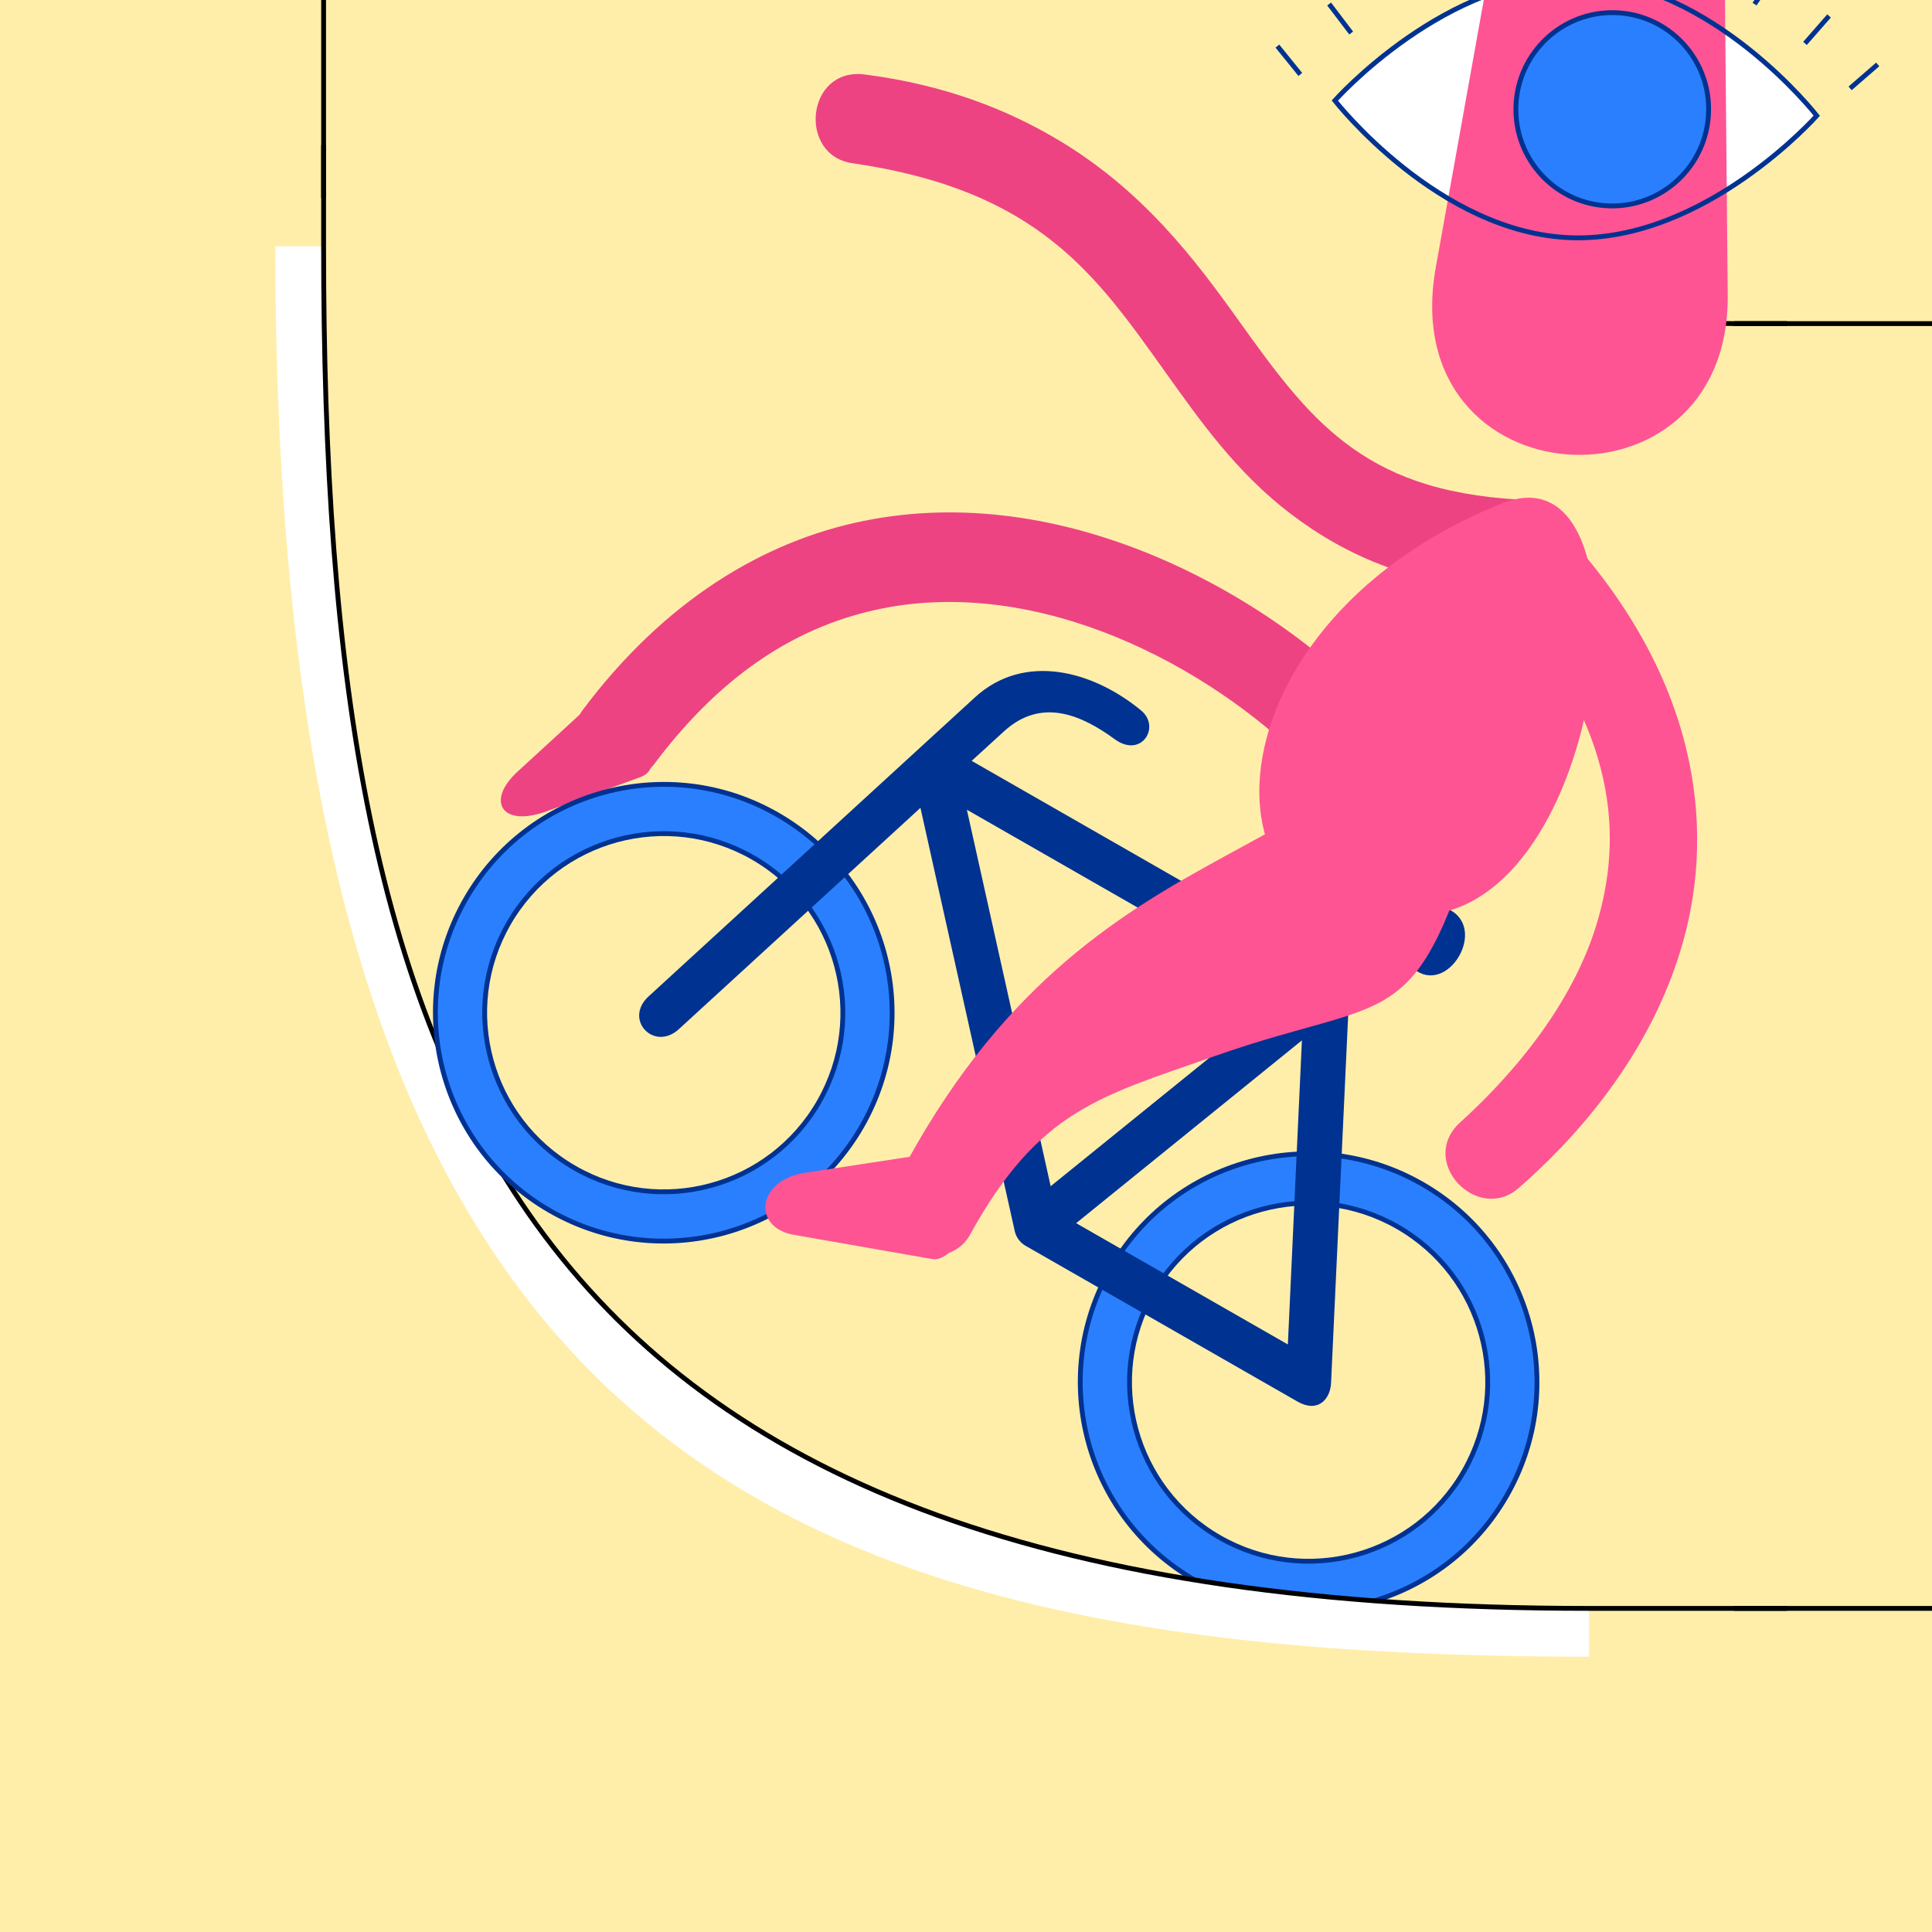
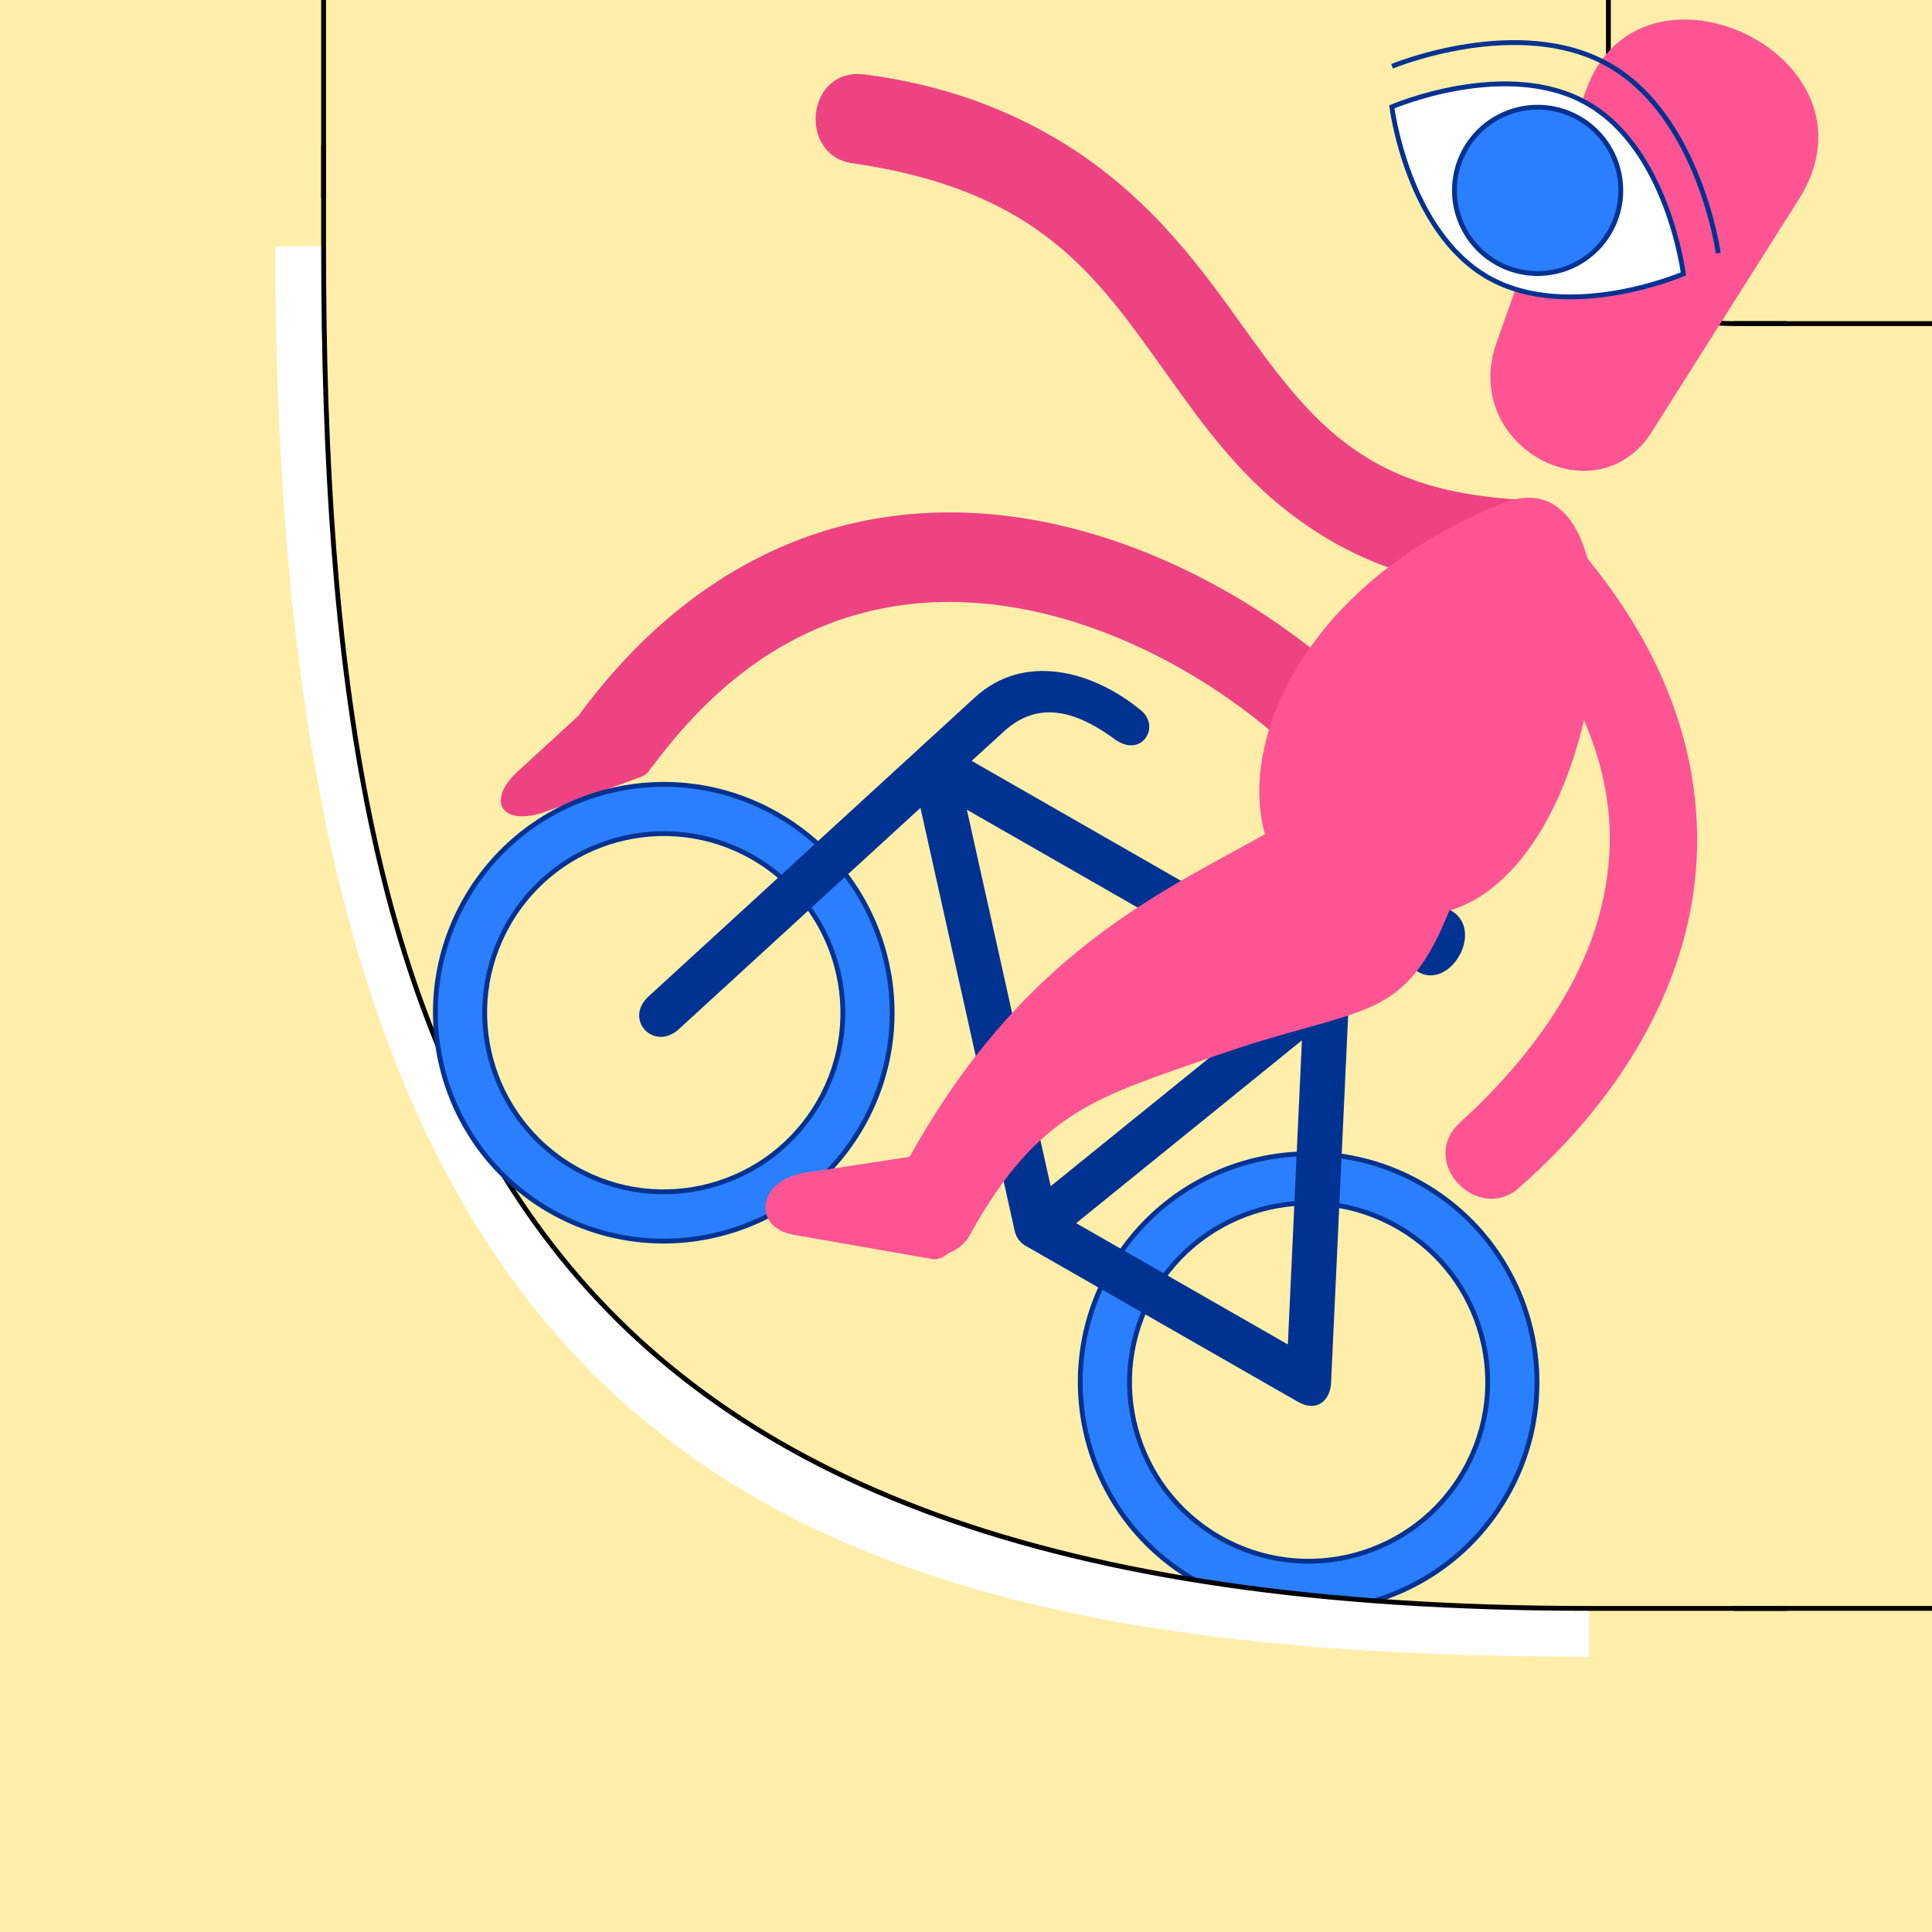
<svg xmlns="http://www.w3.org/2000/svg" style="display:inline" version="1.1" id="svg2902" height="400" width="400">
  <defs id="defs2904">
    <clipPath clipPathUnits="userSpaceOnUse" id="clipPath5174">
      <path id="path5176" style="opacity:0.5;fill:#00ff00;stroke:#00ff00;stroke-width:1px;stroke-linecap:square;display:inline" d="m 436.27,600.114 -232.095,134 -169.5,-293.583 232.095,-134 z" />
    </clipPath>
    <clipPath clipPathUnits="userSpaceOnUse" id="clipPath5174-5">
      <path id="path5176-9" style="opacity:0.5;fill:#00ff00;stroke:#00ff00;stroke-width:1px;stroke-linecap:square;display:inline" d="m 436.27,600.114 -232.095,134 -169.5,-293.583 232.095,-134 z" />
    </clipPath>
    <clipPath clipPathUnits="userSpaceOnUse" id="clipPath3238">
      <path d="m 461.27,643.416 -232.095,134 -169.5,-293.583 232.095,-134 z" style="opacity:0.5;fill:#00ff00;stroke:#00ff00;stroke-width:1px;stroke-linecap:square;display:inline" id="path3240" />
    </clipPath>
  </defs>
  <g id="bg">
    <path style="fill:#ffeeaa" d="M 400,0 400,400 0,400 0,0 z" id="bgrect" />
  </g>
  <g id="XX_referenz" style="display:none">
    <path id="innerframe" style="fill:none;stroke:#ff0000;stroke-width:1" d="m 40.5,40.5 319,0 0,319 -319,0 0,-319 z" />
    <path id="outerframe" style="fill:none;stroke:#ff0000;stroke-width:1" d="m 30.5,30.5 339,0 0,339 -339,0 0,-339 z" />
    <path style="opacity:0.5;fill:none;stroke:#ffc200;stroke-width:1px;stroke-linecap:square" d="m 189,30.5 0,10" id="ref-S-top-1" />
    <path style="opacity:0.5;fill:none;stroke:#ffc200;stroke-width:1px;stroke-linecap:square" d="m 191,30.5 0,10" id="ref-S-top-2" />
    <path style="opacity:0.5;fill:none;stroke:#ffc200;stroke-width:1px;stroke-linecap:square" d="m 209,30.5 0,10" id="ref-S-top-3" />
    <path style="opacity:0.5;fill:none;stroke:#ffc200;stroke-width:1px;stroke-linecap:square" d="m 211,30.5 0,10" id="ref-S-top-4" />
    <path style="opacity:0.5;fill:none;stroke:#00ff00;stroke-width:1px;stroke-linecap:square" d="m 199,30.5 0,10" id="ref-I-top-1" />
    <path style="opacity:0.5;fill:none;stroke:#00ff00;stroke-width:1px;stroke-linecap:square" d="m 201,30.5 0,10" id="ref-I-top-2" />
    <path style="opacity:0.5;fill:none;stroke:#00ffcc;stroke-width:1px;stroke-linecap:square" d="m 66,30.5 0,10" id="ref-C-top-1" />
    <path style="opacity:0.5;fill:none;stroke:#00ffcc;stroke-width:1px;stroke-linecap:square" d="m 68,30.5 0,10" id="ref-C-top-2" />
    <path style="opacity:0.5;fill:none;stroke:#00ffcc;stroke-width:1px;stroke-linecap:square" d="m 92,30.5 0,10" id="ref-C-top-3" />
    <path style="opacity:0.5;fill:none;stroke:#00ffcc;stroke-width:1px;stroke-linecap:square" d="m 94,30.5 0,10" id="ref-C-top-4" />
    <path style="opacity:0.5;fill:none;stroke:#00ffcc;stroke-width:1px;stroke-linecap:square" d="m 306,30.5 0,10" id="ref-C-top-5" />
    <path style="opacity:0.5;fill:none;stroke:#00ffcc;stroke-width:1px;stroke-linecap:square" d="m 308,30.5 0,10" id="ref-C-top-6" />
    <path style="opacity:0.5;fill:none;stroke:#00ffcc;stroke-width:1px;stroke-linecap:square" d="m 332,30.5 0,10" id="ref-C-top-7" />
    <path style="opacity:0.5;fill:none;stroke:#00ffcc;stroke-width:1px;stroke-linecap:square" d="m 334,30.5 0,10" id="ref-C-top-8" />
    <path style="opacity:0.5;fill:none;stroke:#ffc200;stroke-width:1px;stroke-linecap:square" d="m 369.5,189 -10,0" id="ref-S-right-1" />
    <path style="opacity:0.5;fill:none;stroke:#ffc200;stroke-width:1px;stroke-linecap:square" d="m 369.5,191 -10,0" id="ref-S-right-2" />
    <path style="opacity:0.5;fill:none;stroke:#ffc200;stroke-width:1px;stroke-linecap:square" d="m 369.5,209 -10,0" id="ref-S-right-3" />
    <path style="opacity:0.5;fill:none;stroke:#ffc200;stroke-width:1px;stroke-linecap:square" d="m 369.5,211 -10,0" id="ref-S-right-4" />
    <path style="opacity:0.5;fill:none;stroke:#00ff00;stroke-width:1px;stroke-linecap:square" d="m 369.5,199 -10,0" id="ref-I-right-1" />
    <path style="opacity:0.5;fill:none;stroke:#00ff00;stroke-width:1px;stroke-linecap:square" d="m 369.5,201 -10,0" id="ref-I-right-2" />
    <path style="opacity:0.5;fill:none;stroke:#00ffcc;stroke-width:1px;stroke-linecap:square" d="m 369.5,66 -10,0" id="ref-C-right-1" />
    <path style="opacity:0.5;fill:none;stroke:#00ffcc;stroke-width:1px;stroke-linecap:square" d="m 369.5,68 -10,0" id="ref-C-right-2" />
    <path style="opacity:0.5;fill:none;stroke:#00ffcc;stroke-width:1px;stroke-linecap:square" d="m 369.5,92 -10,0" id="ref-C-right-3" />
    <path style="opacity:0.5;fill:none;stroke:#00ffcc;stroke-width:1px;stroke-linecap:square" d="m 369.5,94 -10,0" id="ref-C-right-4" />
    <path style="opacity:0.5;fill:none;stroke:#00ffcc;stroke-width:1px;stroke-linecap:square" d="m 369.5,306 -10,0" id="ref-C-right-5" />
    <path style="opacity:0.5;fill:none;stroke:#00ffcc;stroke-width:1px;stroke-linecap:square" d="m 369.5,308 -10,0" id="ref-C-right-6" />
    <path style="opacity:0.5;fill:none;stroke:#00ffcc;stroke-width:1px;stroke-linecap:square" d="m 369.5,332 -10,0" id="ref-C-right-7" />
    <path style="opacity:0.5;fill:none;stroke:#00ffcc;stroke-width:1px;stroke-linecap:square" d="m 369.5,334 -10,0" id="ref-C-right-8" />
    <path style="opacity:0.5;fill:none;stroke:#ffc200;stroke-width:1px;stroke-linecap:square" d="m 189,369.5 0,-10" id="ref-S-bottom-1" />
    <path style="opacity:0.5;fill:none;stroke:#ffc200;stroke-width:1px;stroke-linecap:square" d="m 191,369.5 0,-10" id="ref-S-bottom-2" />
    <path style="opacity:0.5;fill:none;stroke:#ffc200;stroke-width:1px;stroke-linecap:square" d="m 209,369.5 0,-10" id="ref-S-bottom-3" />
    <path style="opacity:0.5;fill:none;stroke:#ffc200;stroke-width:1px;stroke-linecap:square" d="m 211,369.5 0,-10" id="ref-S-bottom-4" />
    <path style="opacity:0.5;fill:none;stroke:#00ff00;stroke-width:1px;stroke-linecap:square" d="m 199,369.5 0,-10" id="ref-I-bottom-1" />
    <path style="opacity:0.5;fill:none;stroke:#00ff00;stroke-width:1px;stroke-linecap:square" d="m 201,369.5 0,-10" id="ref-I-bottom-2" />
    <path style="opacity:0.5;fill:none;stroke:#00ffcc;stroke-width:1px;stroke-linecap:square" d="m 66,369.5 0,-10" id="ref-C-bottom-1" />
    <path style="opacity:0.5;fill:none;stroke:#00ffcc;stroke-width:1px;stroke-linecap:square" d="m 68,369.5 0,-10" id="ref-C-bottom-2" />
    <path style="opacity:0.5;fill:none;stroke:#00ffcc;stroke-width:1px;stroke-linecap:square" d="m 92,369.5 0,-10" id="ref-C-bottom-3" />
    <path style="opacity:0.5;fill:none;stroke:#00ffcc;stroke-width:1px;stroke-linecap:square" d="m 94,369.5 0,-10" id="ref-C-bottom-4" />
    <path style="opacity:0.5;fill:none;stroke:#00ffcc;stroke-width:1px;stroke-linecap:square" d="m 306,369.5 0,-10" id="ref-C-bottom-5" />
    <path style="opacity:0.5;fill:none;stroke:#00ffcc;stroke-width:1px;stroke-linecap:square" d="m 308,369.5 0,-10" id="ref-C-bottom-6" />
    <path style="opacity:0.5;fill:none;stroke:#00ffcc;stroke-width:1px;stroke-linecap:square" d="m 332,369.5 0,-10" id="ref-C-bottom-7" />
    <path style="opacity:0.5;fill:none;stroke:#00ffcc;stroke-width:1px;stroke-linecap:square" d="m 334,369.5 0,-10" id="ref-C-bottom-8" />
    <path style="opacity:0.5;fill:none;stroke:#ffc200;stroke-width:1px;stroke-linecap:square" d="m 30.5,189 10,0" id="ref-S-left-1" />
    <path style="opacity:0.5;fill:none;stroke:#ffc200;stroke-width:1px;stroke-linecap:square" d="m 30.5,191 10,0" id="ref-S-left-2" />
    <path style="opacity:0.5;fill:none;stroke:#ffc200;stroke-width:1px;stroke-linecap:square" d="m 30.5,209 10,0" id="ref-S-left-3" />
    <path style="opacity:0.5;fill:none;stroke:#ffc200;stroke-width:1px;stroke-linecap:square" d="m 30.5,211 10,0" id="ref-S-left-4" />
    <path style="opacity:0.5;fill:none;stroke:#00ff00;stroke-width:1px;stroke-linecap:square" d="m 40.5,199 -10,0" id="ref-I-left-1" />
    <path style="opacity:0.5;fill:none;stroke:#00ff00;stroke-width:1px;stroke-linecap:square" d="m 40.5,201 -10,0" id="ref-I-left-2" />
    <path style="opacity:0.5;fill:none;stroke:#00ffcc;stroke-width:1px;stroke-linecap:square" d="m 30.5,66 10,0" id="ref-C-left-1" />
    <path style="opacity:0.5;fill:none;stroke:#00ffcc;stroke-width:1px;stroke-linecap:square" d="m 30.5,68 10,0" id="ref-C-left-2" />
    <path style="opacity:0.5;fill:none;stroke:#00ffcc;stroke-width:1px;stroke-linecap:square" d="m 30.5,92 10,0" id="ref-C-left-3" />
    <path style="opacity:0.5;fill:none;stroke:#00ffcc;stroke-width:1px;stroke-linecap:square" d="m 30.5,94 10,0" id="ref-C-left-4" />
    <path style="opacity:0.5;fill:none;stroke:#00ffcc;stroke-width:1px;stroke-linecap:square" d="m 30.5,306 10,0" id="ref-C-left-5" />
    <path style="opacity:0.5;fill:none;stroke:#00ffcc;stroke-width:1px;stroke-linecap:square" d="m 30.5,308 10,0" id="ref-C-left-6" />
    <path style="opacity:0.5;fill:none;stroke:#00ffcc;stroke-width:1px;stroke-linecap:square" d="m 30.5,332 10,0" id="ref-C-left-7" />
    <path style="opacity:0.5;fill:none;stroke:#00ffcc;stroke-width:1px;stroke-linecap:square" d="m 30.5,334 10,0" id="ref-C-left-8" />
    <path style="fill:none;stroke:#000000;stroke-width:1px;stroke-linecap:butt" d="m 190,30 0,11" id="S-top-1" />
    <path style="fill:none;stroke:#000000;stroke-width:1px;stroke-linecap:butt" d="m 210,30 0,11" id="S-top-2" />
    <path style="fill:none;stroke:#000000;stroke-width:1px;stroke-linecap:butt" d="m 370,190 -11,0" id="S-right-1" />
    <path style="fill:none;stroke:#000000;stroke-width:1px;stroke-linecap:butt" d="m 370,210 -11,0" id="S-right-2" />
    <path style="fill:none;stroke:#000000;stroke-width:1px;stroke-linecap:butt" d="m 190,370 0,-11" id="S-bottom-1" />
    <path style="fill:none;stroke:#000000;stroke-width:1px;stroke-linecap:butt" d="m 210,370 0,-11" id="S-bottom-2" />
    <path style="fill:none;stroke:#000000;stroke-width:1px;stroke-linecap:butt" d="m 30,190 11,0" id="S-left-1" />
    <path style="fill:none;stroke:#000000;stroke-width:1px;stroke-linecap:butt" d="m 30,210 11,0" id="S-left-2" />
    <path style="fill:none;stroke:#000000;stroke-width:1px;stroke-linecap:butt" d="m 200,30 0,11" id="I-top-1" />
    <path style="fill:none;stroke:#000000;stroke-width:1px;stroke-linecap:butt" d="m 370,200 -11,0" id="I-right-1" />
    <path style="fill:none;stroke:#000000;stroke-width:1px;stroke-linecap:butt" d="m 200,370 0,-11" id="I-bottom-1" />
    <path style="fill:none;stroke:#000000;stroke-width:1px;stroke-linecap:butt" d="m 41,200 -11,0" id="I-left-1" />
    <path style="fill:none;stroke:#000000;stroke-width:1px;stroke-linecap:butt" d="m 67,30 0,11" id="C-top-1" />
    <path style="fill:none;stroke:#000000;stroke-width:1px;stroke-linecap:butt" d="m 93,30 0,11" id="C-top-2" />
    <path style="fill:none;stroke:#000000;stroke-width:1px;stroke-linecap:butt" d="m 307,30 0,11" id="C-top-3" />
    <path style="fill:none;stroke:#000000;stroke-width:1px;stroke-linecap:butt" d="m 333,30 0,11" id="C-top-4" />
    <path style="fill:none;stroke:#000000;stroke-width:1px;stroke-linecap:butt" d="m 370,67 -11,0" id="C-right-1" />
    <path style="fill:none;stroke:#000000;stroke-width:1px;stroke-linecap:butt" d="m 370,93 -11,0" id="C-right-2" />
    <path style="fill:none;stroke:#000000;stroke-width:1px;stroke-linecap:butt" d="m 370,307 -11,0" id="C-right-3" />
    <path style="fill:none;stroke:#000000;stroke-width:1px;stroke-linecap:butt" d="m 370,333 -11,0" id="C-right-4" />
    <path style="fill:none;stroke:#000000;stroke-width:1px;stroke-linecap:butt" d="m 67,370 0,-11" id="C-bottom-1" />
    <path style="fill:none;stroke:#000000;stroke-width:1px;stroke-linecap:butt" d="m 93,370 0,-11" id="C-bottom-2" />
    <path style="fill:none;stroke:#000000;stroke-width:1px;stroke-linecap:butt" d="m 307,370 0,-11" id="C-bottom-3" />
    <path style="fill:none;stroke:#000000;stroke-width:1px;stroke-linecap:butt" d="m 333,370 0,-11" id="C-bottom-4" />
    <path style="fill:none;stroke:#000000;stroke-width:1px;stroke-linecap:butt" d="m 30,67 11,0" id="C-left-1" />
    <path style="fill:none;stroke:#000000;stroke-width:1px;stroke-linecap:butt" d="m 30,93 11,0" id="C-left-2" />
    <path style="fill:none;stroke:#000000;stroke-width:1px;stroke-linecap:butt" d="m 30,307 11,0" id="C-left-3" />
    <path style="fill:none;stroke:#000000;stroke-width:1px;stroke-linecap:butt" d="m 30,333 11,0" id="C-left-4" />
  </g>
  <g id="g3258">
    <path style="fill:none;stroke:#000000;stroke-width:1px;stroke-linecap:butt;display:inline" d="m 333,-350 0,391" id="path3266" />
    <path style="fill:none;stroke:#000000;stroke-width:1px;stroke-linecap:butt;display:inline" d="m 359,67 581,0" id="path3260" />
    <path style="fill:none;stroke:#000000;stroke-width:1px;stroke-linecap:butt;display:inline" d="m 940,333 -581,0" id="path3270" />
    <path style="fill:none;stroke:#000000;stroke-width:1px;stroke-linecap:butt;display:inline" d="m 67,41 0,-391" id="path3262" />
  </g>
  <g id="layer1" style="display:inline">
    <path style="fill:#2a7ffe;stroke:none;display:inline" d="m 294.435,245.141 c -22.654,-12.978 -51.539,-5.134 -64.517,17.52 -12.978,22.654 -5.134,51.539 17.52,64.517 22.654,12.978 51.539,5.134 64.517,-17.52 12.978,-22.654 5.134,-51.539 -17.52,-64.517 z m -5.068,8.847 c 17.768,10.179 23.92,32.834 13.741,50.601 -10.179,17.768 -32.833,23.92 -50.601,13.741 -17.768,-10.179 -23.92,-32.834 -13.741,-50.601 10.179,-17.768 32.833,-23.92 50.601,-13.741 z" id="path4117" />
    <path id="path4075" d="m 311.955,309.658 c -12.978,22.654 -41.863,30.498 -64.517,17.52 -22.654,-12.978 -30.498,-41.863 -17.52,-64.517 12.978,-22.654 41.863,-30.498 64.517,-17.52 22.654,12.978 30.498,41.863 17.52,64.517 z" style="fill:none;stroke:#003291;stroke-width:1px;display:inline" />
    <path style="fill:none;stroke:#003291;stroke-width:1px;display:inline" d="m 303.108,304.589 c -10.179,17.768 -32.833,23.92 -50.601,13.741 -17.768,-10.179 -23.92,-32.834 -13.741,-50.601 10.179,-17.768 32.833,-23.92 50.601,-13.741 17.768,10.179 23.92,32.834 13.741,50.601 z" id="path4077" />
  </g>
  <g id="layer2" style="display:inline">
    <path style="fill:#ffffff;stroke:none" d="m 57,51 c 0,246.434 98.663,292 272,292 l 0,-10 C 106.295,333 67,227.281 67,51 z" id="path3790" />
    <path style="fill:none;stroke:#000000;stroke-width:1px;stroke-linecap:butt;display:inline" d="m 333,30 0,11 c 0,17.482 10.087,26 26,26 l 11,0" id="C-top-4-6" />
    <path style="fill:none;stroke:#000000;stroke-width:1px;stroke-linecap:butt;display:inline" d="m 370,333 -41,0 C 106.295,333 67,227.281 67,51 l 0,-21" id="C-right-4-5" />
  </g>
-   <g id="layer4" style="display:inline" zpos="500">
+   <g id="layer4" style="display:none" zpos="500">
    <path style="fill:#ffffff;stroke:none" d="m 327.121,-4.446 c 27.555,0.867 49.026,28.405 49.026,28.405 0,0 -23.2,26.132 -50.755,25.265 -27.555,-0.867 -49.028,-28.406 -49.028,-28.406 0,0 23.202,-26.132 50.757,-25.265 z" id="path5019-3" />
  </g>
  <g id="layer3" style="display:none" zpos="500">
    <path id="path4704-3" d="m 338.316,94.642 c -38.405,-3.615 -66.434,-39.712 -66.434,-39.712 0,0 34.1,-28.825 72.505,-25.21 38.405,3.615 66.569,38.301 66.569,38.301 0,0 -34.235,30.237 -72.64,26.622 z" style="fill:#ffffff;stroke:none" />
  </g>
  <g id="g4122" style="display:none" zpos="500">
    <path style="fill:#ed4383;stroke:none" d="m 316.768,103.753 c -15.792,-4.639 -30.057,-3.03 -41.951,-2.445 -11.894,0.585 -21.206,0.591 -29.998,-3.654 -8.781,-4.24 -13.219,-9.495 -19.391,-17.741 -6.172,-8.246 -13.454,-19.345 -26.696,-31.406 -9.081,-8.271 -22.426,4.275 -12.671,13.572 11.511,10.97 17.914,20.147 24.5,28.946 6.586,8.799 13.962,17.381 26.221,23.3 13.391,6.466 26.694,6.097 38.959,5.494 12.265,-0.603 23.644,-0.662 36.275,1.864 12.923,2.584 15.215,-14.857 4.752,-17.93 z" id="path4124" />
  </g>
  <g style="display:none" id="g4264" zpos="500">
    <path style="fill:#ed4383;stroke:none" d="m 314.84,120.245 c 29.233,5.317 35.772,15.335 49.626,34.12 13.854,18.785 23.714,30.833 47.9,48.668 6.862,5.06 13.614,-3.073 5.283,-9.461 -21.812,-16.726 -28.125,-27.631 -42.497,-47.815 -14.372,-20.185 -28.251,-35.72 -57.53,-42.037 -12.957,-2.796 -13.425,14.59 -2.783,16.526 z" id="path74" />
  </g>
  <g id="g4272" style="display:none" zpos="500">
    <path style="fill:#ed4383;stroke:none" d="m 312.868,103.567 c -14.71,2.387 -21.942,1.374 -28.925,0.299 -6.982,-1.074 -15.225,-2.261 -25.223,1.53 -9.418,3.571 -14.25,10.809 -18.216,15.87 -3.966,5.061 -6.887,8.439 -12.965,10.51 -12.056,4.109 -5.384,21.388 5.926,17.549 10.835,-3.678 17.287,-11.083 21.632,-16.628 4.346,-5.545 6.772,-8.716 10.186,-10.01 6.336,-2.402 8.557,-1.623 15.823,-0.505 7.266,1.118 18.131,2.876 34.807,-0.312 12.359,-2.362 7.92,-20.082 -3.046,-18.303 z" id="path4274" />
  </g>
  <g style="display:none" id="g4276" zpos="500">
    <path style="fill:#ed4383;stroke:none" d="m 229.146,16.703 c -1.878,30.975 3.849,55.617 18.33,73.437 14.481,17.82 36.911,27.948 65.618,31.759 12.162,1.615 13.907,-16.703 2.597,-18.364 C 289.779,99.731 272.576,91.619 261.873,78.448 251.171,65.277 246.391,46.033 247.63,17.767 248.184,5.149 229.824,5.509 229.146,16.703 z" id="path4278" />
  </g>
  <g id="g4280" style="display:inline" zpos="500">
    <path style="fill:#ed4383;stroke:none" d="M 219.092,28.97 C 208.563,22.692 195.638,17.557 179.049,15.422 c -12.168,-1.566 -13.909,16.722 -2.597,18.364 38.658,5.611 50.49,23.225 64.843,43.289 7.177,10.032 14.669,20.743 25.965,29.34 11.296,8.598 26.282,15.506 46.675,15.567 12.287,0.037 12.327,-17.897 0.911,-18.528 C 297.493,102.495 286.934,98.091 278.477,91.654 270.019,85.217 263.588,76.336 256.387,66.27 247.386,53.687 236.639,39.433 219.092,28.97 z" id="path4282" />
  </g>
  <g id="g4126" style="display:none" zpos="500">
    <path style="fill:#ed4383;stroke:none" d="m 294.697,170.871 -67.092,-10.305 c -3.49,-0.536 -7.233,1.097 -9.173,4.048 l -35.891,54.572 c -7.55,11.48 10.073,18.481 15.51,10.22 l 32.652,-49.617 61.158,9.398 c 12.592,1.935 13.36,-16.699 2.837,-18.315 z" id="path4128" />
    <path style="fill:#ed4383;stroke:none" d="m 168.901,214.559 c -8.802,0.717 -10.309,6.351 -0.969,10.148 l 19.034,7.738 c 8.181,3.326 13.06,-20.423 6.439,-19.883 z" id="path4162-6" />
  </g>
  <g style="display:none" id="g4368" zpos="500">
    <path id="path4372" d="m 118.977,97.01 c -2.807,-8.374 -8.637,-8.486 -10.084,1.492 l -2.949,20.334 c -1.267,8.74 22.958,7.783 20.847,1.485 z" style="fill:#ed4383;stroke:none" />
    <path style="fill:#ed4383;stroke:none" d="m 208.151,129.882 c -31.24,0.569 -61.21,10.268 -86.536,-15.524 -8.594,-8.752 -22.174,5.628 -13.341,12.876 30.851,25.315 63.82,30.847 94.559,33.606 35.337,3.172 62.584,0.205 83.014,24.545 7.894,9.405 23.654,-15.586 15.671,-23.782 -28.483,-29.241 -55.846,-32.406 -93.368,-31.722 z" id="path4062-3" />
  </g>
  <g id="g4392" style="display:none" zpos="500">
    <path style="fill:#ed4383;stroke:none" d="m 288.79,171.315 -129.725,67.715 c -11.385,5.943 -2.113,21.984 8.586,16.402 L 297.357,187.75 c 11.128,-5.807 1.402,-21.639 -8.567,-16.436 z" id="path4396" />
  </g>
  <g style="display:inline" id="g4398" zpos="500">
    <path style="fill:#ed4383;stroke:none" d="m 251.097,120.879 c -4.166,-2.246 -8.493,-4.309 -12.99,-6.151 -17.985,-7.365 -38.544,-11.073 -59.259,-6.886 -20.715,4.188 -41.233,16.483 -58.255,39.223 -2.915,3.888 -2.03,10.079 1.859,12.994 3.888,2.915 10.079,2.029 12.994,-1.859 14.73,-19.678 30.785,-28.903 47.062,-32.193 16.277,-3.29 33.16,-0.429 48.573,5.883 15.412,6.312 29.234,16.09 38.817,25.709 9.583,9.619 13.88,19.914 13.888,21.754 0.052,12.279 18.24,11.829 18.557,0.394 0.355,-12.79 -7.916,-23.798 -19.3,-35.225 -8.538,-8.571 -19.447,-16.903 -31.945,-23.642 z" id="path4400" />
    <path id="path4372-5" d="m 107.126,159.785 c -6.508,5.971 -3.379,11.627 6.093,8.173 l 19.303,-7.039 c 8.297,-3.026 -7.698,-17.372 -12.592,-12.881 z" style="fill:#ed4383;stroke:none" />
  </g>
  <g id="g4071" style="display:inline" zpos="500">
    <path style="fill:#2a7ffe;stroke:none" d="m 160.924,168.657 c -22.654,-12.978 -51.539,-5.134 -64.517,17.52 -12.978,22.654 -5.134,51.539 17.52,64.517 22.654,12.978 51.539,5.134 64.517,-17.52 12.978,-22.654 5.134,-51.539 -17.52,-64.517 z m -5.068,8.847 c 17.768,10.179 23.92,32.834 13.741,50.601 -10.179,17.768 -32.833,23.92 -50.601,13.741 -17.768,-10.179 -23.92,-32.834 -13.741,-50.601 10.179,-17.768 32.833,-23.92 50.601,-13.741 z" id="path4112" />
    <path id="path4079" d="m 169.597,228.105 c -10.179,17.768 -32.833,23.92 -50.601,13.741 -17.768,-10.179 -23.92,-32.834 -13.741,-50.601 10.179,-17.768 32.833,-23.92 50.601,-13.741 17.768,10.179 23.92,32.834 13.741,50.601 z" style="fill:none;stroke:#003291;stroke-width:1px" />
    <path style="fill:none;stroke:#003291;stroke-width:1px" d="m 178.444,233.173 c -12.978,22.654 -41.863,30.498 -64.517,17.52 -22.654,-12.978 -30.498,-41.863 -17.52,-64.517 12.978,-22.654 41.863,-30.498 64.517,-17.52 22.654,12.978 30.498,41.863 17.52,64.517 z" id="path4073" />
    <path style="fill:#003291;stroke:none" d="m 201.846,144.385 -67.549,61.895 c -5.249,4.81 1.121,11.496 6.258,6.79 l 50.013,-45.814 19.531,87.656 c 0.28,1.257 1.116,2.377 2.234,3.016 0.089,0.051 54.985,31.499 56.3,32.252 4.233,2.425 6.791,-0.504 6.945,-3.81 l 3.669,-78.817 10.697,-8.649 3.389,2.164 c 7.103,4.536 15.048,-9.838 5.796,-13.148 l -20.279,-7.255 c -4.582,-1.639 -7.772,2.861 -2.977,6.128 l 6.979,4.755 -8.392,7.967 -73.29,-41.986 6.713,-6.124 c 7.798,-7.114 16.141,-3.299 22.915,1.644 5.517,4.026 9.578,-2.549 5.458,-5.953 -9.973,-8.239 -24.196,-12.07 -34.411,-2.71 z m -1.664,23.26 66.554,38.127 -49.207,39.822 z m 69.365,47.749 -2.909,62.962 -43.833,-25.111 z" id="path4081" />
  </g>
  <g style="display:none" id="g4138" zpos="500">
    <path style="fill:#fe5494;stroke:none" d="m 305.551,109.968 -21.112,67.311 c -3.836,12.229 14.077,16.985 17.68,5.499 l 21.112,-67.311 c 3.816,-12.168 -14.093,-16.937 -17.68,-5.499 z" id="path4140" />
  </g>
  <g id="g4150" style="display:inline" zpos="500">
    <path id="path4152" d="m 310.897,104.249 c -65.138,26.249 -63.193,95.426 -15.183,85.124 37.995,-3.742 47.001,-97.946 15.183,-85.124 z" style="fill:#fe5494;stroke:none" />
  </g>
  <g style="display:none" id="g4154" zpos="500">
    <path style="fill:#fe5494;stroke:none" d="m 310.897,104.249 c -69.275,26.621 -95.956,92.784 -20.456,86.244 30.026,-2.601 51.272,-98.086 20.456,-86.244 z" id="path4156" />
  </g>
  <g style="display:none" id="g4134" zpos="500">
    <path style="fill:#fe5494;stroke:none" d="m 230.576,249.695 6.043,-48.535 58.638,-12.075 c 12.355,-2.544 8.213,-33.9 -5.018,-28.69 l -62.992,24.803 c -2.8,1.102 -6.33,2.599 -6.631,5.593 l -5.385,53.532 z" id="path4136" />
    <path style="fill:#fe5494;stroke:none" d="m 202.171,247.101 c -7.871,4.006 -7.125,9.79 2.957,9.756 l 20.546,-0.069 c 8.831,-0.03 4.327,-23.852 -1.593,-20.839 z" id="path4162" />
  </g>
  <g id="g4196" style="display:none" zpos="500">
    <path id="path4200" d="m 370.437,296.335 c 0.539,8.815 -4.074,9.414 -9.117,0.683 l -9.754,-16.888 c -4.417,-7.648 17.094,-12.87 17.499,-6.239 z" style="fill:#fe5494;stroke:none" />
    <path style="fill:#fe5494;stroke:none" d="m 285.882,172.275 c -3.704,13.366 -7.062,23.985 -8.44,34.467 -1.378,10.483 -0.222,21.127 5.202,31.555 7.063,13.58 17.105,21.954 29.157,27.964 12.052,6.011 26.127,10.411 44.689,18.257 2.255,1.078 4.952,1.19 7.289,0.302 2.336,-0.887 4.28,-2.762 5.251,-5.065 0.971,-2.303 0.956,-5.003 -0.04,-7.295 -0.996,-2.292 -2.959,-4.145 -5.305,-5.007 -19.325,-8.169 -33.644,-12.804 -43.626,-17.781 -9.981,-4.978 -15.61,-9.547 -20.999,-19.908 -3.721,-7.153 -4.296,-12.6 -3.245,-20.597 1.051,-7.998 4.669,-18.17 7.939,-32.039 2.927,-12.416 -14.854,-15.745 -17.872,-4.853 z" id="path3835-7" />
  </g>
  <g style="display:none" id="g4220" zpos="500">
    <path style="fill:#fe5494;stroke:none" d="m 294.578,170.847 c -34.248,-3.251 -50.279,2.547 -63.274,33.143 -8.304,19.55 -13.6,38.928 -46.064,53.061 -11.254,4.899 -3.265,21.523 7.268,17.071 38.258,-16.172 48.169,-44.632 55.843,-62.904 10.151,-24.172 23.9,-24.135 43.683,-22.022 12.721,1.359 13.198,-17.338 2.544,-18.349 z" id="path4224" />
  </g>
  <g id="g4226" style="display:inline" zpos="500">
    <path id="path4228" d="m 164.359,255.659 c -8.699,-1.522 -7.654,-11.319 2.312,-12.843 l 28.095,-4.298 c 17.073,-2.612 4.836,23.309 -1.707,22.164 z" style="fill:#fe5494;stroke:none" />
    <path style="fill:#fe5494;stroke:none" d="m 297.816,135.33 c -16.052,48.36 -73.472,31.363 -113.581,111.977 -6.116,12.293 11.773,17.064 16.546,8.411 14.355,-26.02 27.009,-28.714 50.694,-37.056 39.08,-13.765 41.843,-2.491 57.357,-57.337 z" id="path4230" />
  </g>
  <g style="display:none" id="g4130" zpos="500">
    <path style="fill:#fe5494;stroke:none" d="m 338.82,89.214 c -15,-1.412 -26.019,-14.757 -24.612,-29.807 1.407,-15.05 14.708,-26.106 29.708,-24.694 15,1.412 26.019,14.757 24.612,29.807 -1.407,15.05 -14.708,26.106 -29.708,24.694 z" id="path4132" />
    <path id="path4704" d="m 338.316,94.642 c -38.405,-3.615 -66.434,-39.712 -66.434,-39.712 0,0 34.1,-28.825 72.505,-25.21 38.405,3.615 66.569,38.301 66.569,38.301 0,0 -34.235,30.237 -72.64,26.622 z" style="fill:none;stroke:#003291;stroke-width:1px" />
    <path style="fill:none;stroke:#003291;stroke-width:1px" d="m 338.779,89.703 c -15.129,-1.424 -26.241,-14.9 -24.819,-30.1 1.421,-15.2 14.837,-26.367 29.966,-24.943 15.129,1.424 26.242,14.9 24.821,30.1 -1.421,15.2 -14.838,26.367 -29.967,24.943 z" id="path4706" />
  </g>
  <g id="g4260" style="display:none" zpos="500">
    <path id="path4262" d="m 383.096,55.295 c 8.606,25.91 -5.422,53.892 -31.332,62.498 -25.91,8.606 -53.892,-5.422 -62.498,-31.332 -8.606,-25.91 5.422,-53.892 31.332,-62.498 25.91,-8.606 53.892,5.422 62.498,31.332 z" style="fill:#fe5494;stroke:none" />
  </g>
  <g id="g4288" style="display:none" zpos="500">
    <path style="fill:#ffffff;stroke:none" d="m 373.089,51.772 c 29.317,16.795 36.187,59.899 36.187,59.899 0,0 -40.659,15.877 -69.976,-0.918 -29.317,-16.795 -36.19,-59.901 -36.19,-59.901 0,0 40.661,-15.875 69.978,0.92 z" id="path3245" />
    <path id="path4290" d="m 362.671,105.116 c -13.174,3.578 -26.754,-4.202 -30.331,-17.376 -3.578,-13.174 4.202,-26.754 17.376,-30.332 13.174,-3.578 26.754,4.202 30.331,17.376 3.578,13.174 -4.202,26.754 -17.376,30.332 z" style="fill:#fe5494;stroke:none" />
    <path style="fill:none;stroke:#003291;stroke-width:1px" d="m 382.735,96.467 26.541,15.205" id="path5088" />
    <path style="fill:none;stroke:#003291;stroke-width:1px" d="m 356.193,81.262 26.541,15.205 -12.287,21.448" id="path5094" />
    <path style="fill:none;stroke:#003291;stroke-width:1px" d="M 329.652,66.057 356.193,81.262 339.606,110.216" id="path5096" />
    <path style="fill:none;stroke:#003291;stroke-width:1px" d="M 317.365,87.505 329.652,66.057 303.111,50.853" id="path5106" />
    <path id="path5086" d="m 373.089,51.772 c 29.317,16.795 36.187,59.899 36.187,59.899 0,0 -40.659,15.877 -69.976,-0.918 -29.317,-16.795 -36.19,-59.901 -36.19,-59.901 0,0 40.661,-15.875 69.978,0.92 z" style="fill:none;stroke:#003291;stroke-width:1px" />
  </g>
  <g style="display:none" id="g4292" zpos="500">
    <path style="fill:#ffffff;stroke:none" d="m 336.968,28.279 c 32.175,3.584 54.658,38.83 54.658,38.83 0,0 -29.679,29.437 -61.854,25.854 -32.175,-3.584 -54.661,-38.831 -54.661,-38.831 0,0 29.681,-29.437 61.856,-25.853 z" id="path5108-5" />
    <path style="fill:#fe5494;stroke:none" d="m 365.173,78.659 c -9.734,15.256 -29.983,19.728 -45.228,9.988 -15.245,-9.74 -19.713,-30.004 -9.98,-45.261 9.734,-15.256 29.983,-19.728 45.228,-9.988 15.245,9.74 19.713,30.004 9.98,45.261 z" id="path4294" />
  </g>
  <g style="display:none" id="g4142" zpos="500">
    <path style="fill:#fe5494;stroke:none" d="m 310.952,104.115 -84.539,33.824 c -11.726,4.692 -4.105,21.6 6.879,17.205 l 84.539,-33.824 c 11.613,-4.647 3.536,-21.372 -6.879,-17.205 z" id="path4144" />
  </g>
  <g id="g4284" style="display:none" zpos="500">
    <path style="fill:#fe5494;stroke:none" d="m 310.644,118.405 c 21.512,29.691 22.538,52.991 27.144,78.175 4.606,25.184 13.305,53.105 51.437,76.87 11.646,7.258 19.352,-9.092 10.402,-15.361 -33.404,-23.399 -39.289,-41.341 -43.589,-64.852 -4.3,-23.511 -5.519,-52.943 -30.431,-85.8 -7.712,-10.172 -21.637,1.756 -14.963,10.968 z" id="path4286" />
  </g>
  <g style="display:inline" id="g4296" zpos="500">
    <path style="fill:#fe5494;stroke:none" d="m 309.587,121.494 c 24.497,27.634 26.604,49.846 21.358,68.54 -5.246,18.694 -19.224,33.814 -28.606,42.321 -8.918,8.087 3.561,21.012 12.028,13.656 11.067,-9.615 27.356,-27.024 34.101,-51.057 6.744,-24.033 3.118,-55.131 -25.306,-85.579 -8.675,-9.293 -20.793,3.976 -13.575,12.119 z" id="path4298" />
  </g>
  <g id="g4300" style="display:none" zpos="500">
    <path style="fill:#fe5494;stroke:none" d="m 312.71,103.61 c -16.69,3.03 -29.442,4.878 -44.145,1.773 -14.703,-3.106 -32.012,-11.48 -56.886,-30.14 -10.03,-7.525 -20.516,7.678 -11.182,14.781 25.987,19.775 45.912,29.629 64.222,33.497 18.31,3.867 34.373,1.876 51.355,-1.693 12.292,-2.583 7.569,-20.201 -3.362,-18.217 z" id="path4302" />
  </g>
  <g style="display:none" id="g4304" zpos="500">
    <path style="fill:#fe5494;stroke:none" d="m 234.222,-25.878 c 20.247,25.718 20.839,46.297 25.088,70.187 4.249,23.89 12.49,51.505 49.69,75.957 11.47,7.54 18.788,-9.312 10.785,-15.097 -32.783,-23.7 -38.28,-41.911 -42.229,-64.117 -3.949,-22.206 -4.826,-49.446 -28.839,-78.479 -8.087,-9.777 -21.45,2.712 -14.494,11.548 z" id="path4306" />
  </g>
  <g id="layer10" style="display:none" zpos="500">
    <path style="fill:none;stroke:#003291;stroke-width:1px;stroke-linecap:round;display:inline" d="m 332.6,33.956 c -31.702,32.424 -9.351,68.161 11.054,77.704" id="path4782" />
    <path style="fill:#fe5494;stroke:none;display:inline" d="m 351.933,57.236 c 3.026,6.976 4.644,14.615 4.532,22.301 l -51.892,9.105 -3.929,-22.407 51.288,-9 z" id="path4805" />
    <path style="fill:none;stroke:#003291;stroke-width:1px;stroke-linecap:round;display:inline" d="m 300.646,66.244 50.999,-8.949 m 4.701,22.272 -51.771,9.084" id="path4788" />
    <path style="fill:none;stroke:#003291;stroke-width:1px;stroke-linecap:round;display:inline" d="M 343.654,111.66 C 369.939,83.01 352.454,38.494 321.933,28.66" id="path4784" />
    <path id="path4786" d="m 291.406,79.413 c 1.085,6.188 6.98,10.323 13.169,9.237 6.188,-1.086 10.325,-6.982 9.24,-13.169 -1.085,-6.188 -6.981,-10.324 -13.169,-9.238 -6.188,1.086 -10.325,6.982 -9.24,13.17 z" style="fill:#ffffff;stroke:#003291;stroke-width:1px;display:inline" />
    <path style="fill:#ffffff;stroke:#003291;stroke-width:1px;display:inline" d="m 299.133,78.057 c 0.337,1.92 2.166,3.204 4.087,2.867 1.92,-0.337 3.204,-2.167 2.868,-4.087 -0.337,-1.92 -2.166,-3.204 -4.087,-2.867 -1.92,0.337 -3.204,2.167 -2.868,4.087 z" id="path4790" />
  </g>
  <g id="layer9" style="display:none" zpos="500">
    <path style="fill:none;stroke:#003291;stroke-width:1px" d="m 336.968,28.279 c 32.175,3.584 54.658,38.83 54.658,38.83 0,0 -29.679,29.437 -61.854,25.854 -32.175,-3.584 -54.661,-38.831 -54.661,-38.831 0,0 29.681,-29.437 61.856,-25.853 z" id="path5108" />
    <path style="fill:none;stroke:#003291;stroke-width:1px" d="m 322.691,10.294 -30.973,79.216" id="path5148" />
  </g>
  <g id="g4432" style="display:none" zpos="500">
    <path style="fill:#ffffff;stroke:none;display:inline" d="m 333.694,72.637 c -11.916,20.802 -39.433,27.432 -39.433,27.432 0,0 -7.44,-26.658 4.476,-47.46 11.916,-20.802 38.674,-27.869 38.674,-27.869 0,0 8.199,27.095 -3.717,47.897 z" id="path3563" />
    <path style="fill:#fe5494;stroke:none;display:inline" d="m 334.318,99.067 c -5.089,8.884 -16.417,11.96 -25.301,6.871 -8.884,-5.089 -11.96,-16.417 -6.871,-25.301 l 18.43,-32.171 c 5.089,-8.884 16.417,-11.96 25.301,-6.871 8.884,5.089 11.96,16.417 6.871,25.301 z" id="path4456" />
    <path id="path4726" d="m 328.107,71.738 c -5.349,9.338 -17.282,12.555 -24.849,8.22 -7.568,-4.336 -10.828,-16.257 -5.479,-25.595 l 1.987,-3.468 c 5.349,-9.338 17.282,-12.556 24.85,-8.22 7.568,4.336 10.828,16.258 5.479,25.596 z" style="fill:#2a7ffe;stroke:none;display:inline" />
    <path id="path4724" d="m 333.694,72.637 c -11.916,20.802 -39.433,27.432 -39.433,27.432 0,0 -7.44,-26.658 4.476,-47.46 11.916,-20.802 38.674,-27.869 38.674,-27.869 0,0 8.199,27.095 -3.717,47.897 z" style="fill:none;stroke:#003291;stroke-width:1px;display:inline" />
    <path style="fill:none;stroke:#003291;stroke-width:1px;display:inline" d="m 275.699,19.703 22.038,12.626" id="path4730" />
    <path id="path4732" d="m 258.701,49.378 22.038,12.626" style="stroke:#003291;stroke-width:1.25;display:inline" />
    <path style="fill:none;stroke:#003291;stroke-width:1px;display:inline" d="m 263.059,41.769 14.439,8.272" id="path4734" />
    <path style="fill:none;stroke:#003291;stroke-width:1px;display:inline" d="m 271.776,26.551 14.439,8.272" id="path4738" />
  </g>
-   <g style="display:none" id="g4458" zpos="500">
+   <g style="display:inline" id="g4458" zpos="500">
    <path id="path4460" d="m 342.023,89.355 c -11.53,18.241 -39.763,3.006 -32.171,-18.43 l 18.452,-52.099 c 11.177,-31.558 62.818,-7.147 44.124,22.428 z" style="fill:#fe5494;stroke:none;display:inline" />
    <path id="path4990" d="m 328.65,21.431 c 16.668,9.549 19.876,35.275 19.876,35.275 0,0 -23.815,10.246 -40.483,0.697 -16.668,-9.549 -19.877,-35.276 -19.877,-35.276 0,0 23.816,-10.245 40.484,-0.697 z" style="fill:#ffffff;stroke:#003291;stroke-width:1px;display:inline" />
    <path style="fill:#2a7ffe;stroke:#003291;stroke-width:1px;display:inline" d="m 333.283,47.975 c -4.726,8.25 -15.245,11.106 -23.495,6.38 -8.25,-4.726 -11.107,-15.245 -6.38,-23.494 4.726,-8.25 15.245,-11.107 23.495,-6.381 8.25,4.726 11.106,15.245 6.38,23.495 z" id="path4992" />
-     <path style="fill:none;stroke:#003291;stroke-width:1px" d="m 288.213,13.725 c 0,0 26.328,-10.904 44.978,-0.22 18.65,10.684 22.559,38.91 22.559,38.91" id="path4996" />
-   </g>
-   <g id="g4462" style="display:inline" zpos="500">
+     <path style="fill:none;stroke:#003291;stroke-width:1px;display:inline" d="m 288.213,13.725 c 0,0 26.328,-10.904 44.978,-0.22 18.65,10.684 22.559,38.91 22.559,38.91" id="path4996" />
+   </g>
+   <g id="g4462" style="display:none" zpos="500">
    <path style="fill:#fe5494;stroke:none;display:inline" d="m 311.071,-21.592 c 5.366,-29.908 45.625,-27.144 45.919,4.876 l 0.716,77.822 c 0.434,47.138 -69.137,42.709 -60.436,-5.784 z" id="path4464" />
    <path style="fill:none;stroke:#003291;stroke-width:1px;display:inline" d="m 327.121,-4.446 c 27.555,0.867 49.026,28.405 49.026,28.405 0,0 -23.2,26.132 -50.755,25.265 -27.555,-0.867 -49.028,-28.406 -49.028,-28.406 0,0 23.202,-26.132 50.757,-25.265 z" id="path5019" />
    <path id="path5021" d="m 353.745,23.255 c -0.356,11.047 -9.573,19.72 -20.587,19.374 -11.014,-0.347 -19.655,-9.582 -19.299,-20.629 0.356,-11.047 9.573,-19.721 20.588,-19.375 11.014,0.347 19.655,9.583 19.299,20.63 z" style="fill:#2a7ffe;stroke:#003291;stroke-width:1px;display:inline" />
    <path style="fill:none;stroke:#003291;stroke-width:1px" d="m 383.045,18.296 5.712,-4.957" id="path3933" />
    <path style="fill:none;stroke:#003291;stroke-width:1px" d="m 373.701,8.992 4.985,-5.691" id="path3931" />
    <path style="fill:none;stroke:#003291;stroke-width:1px" d="m 363.258,0.852 4.261,-6.259" id="path3929" />
    <path style="fill:none;stroke:#003291;stroke-width:1px" d="m 351.923,-5.772 3.288,-6.816" id="path3927" />
    <path style="fill:none;stroke:#003291;stroke-width:1px" d="m 339.781,-10.346 1.956,-7.318" id="path3925" />
    <path style="fill:none;stroke:#003291;stroke-width:1px;display:inline" d="M 269.216,15.411 264.47,9.545" id="path3923" />
    <path style="fill:none;stroke:#003291;stroke-width:1px" d="M 279.746,6.836 275.182,0.83" id="path3921" />
    <path style="fill:none;stroke:#003291;stroke-width:1px" d="m 290.454,-1.25 -4.133,-6.305" id="path3919" />
    <path style="fill:none;stroke:#003291;stroke-width:1px" d="m 302.066,-7.146 -2.943,-6.948" id="path3917" />
    <path style="fill:none;stroke:#003291;stroke-width:1px" d="m 314.428,-11.023 -1.544,-7.415" id="path3915" />
    <path style="fill:none;stroke:#003291;stroke-width:1px" d="m 327.151,-12.237 0.204,-7.568" id="path5023" />
  </g>
</svg>
